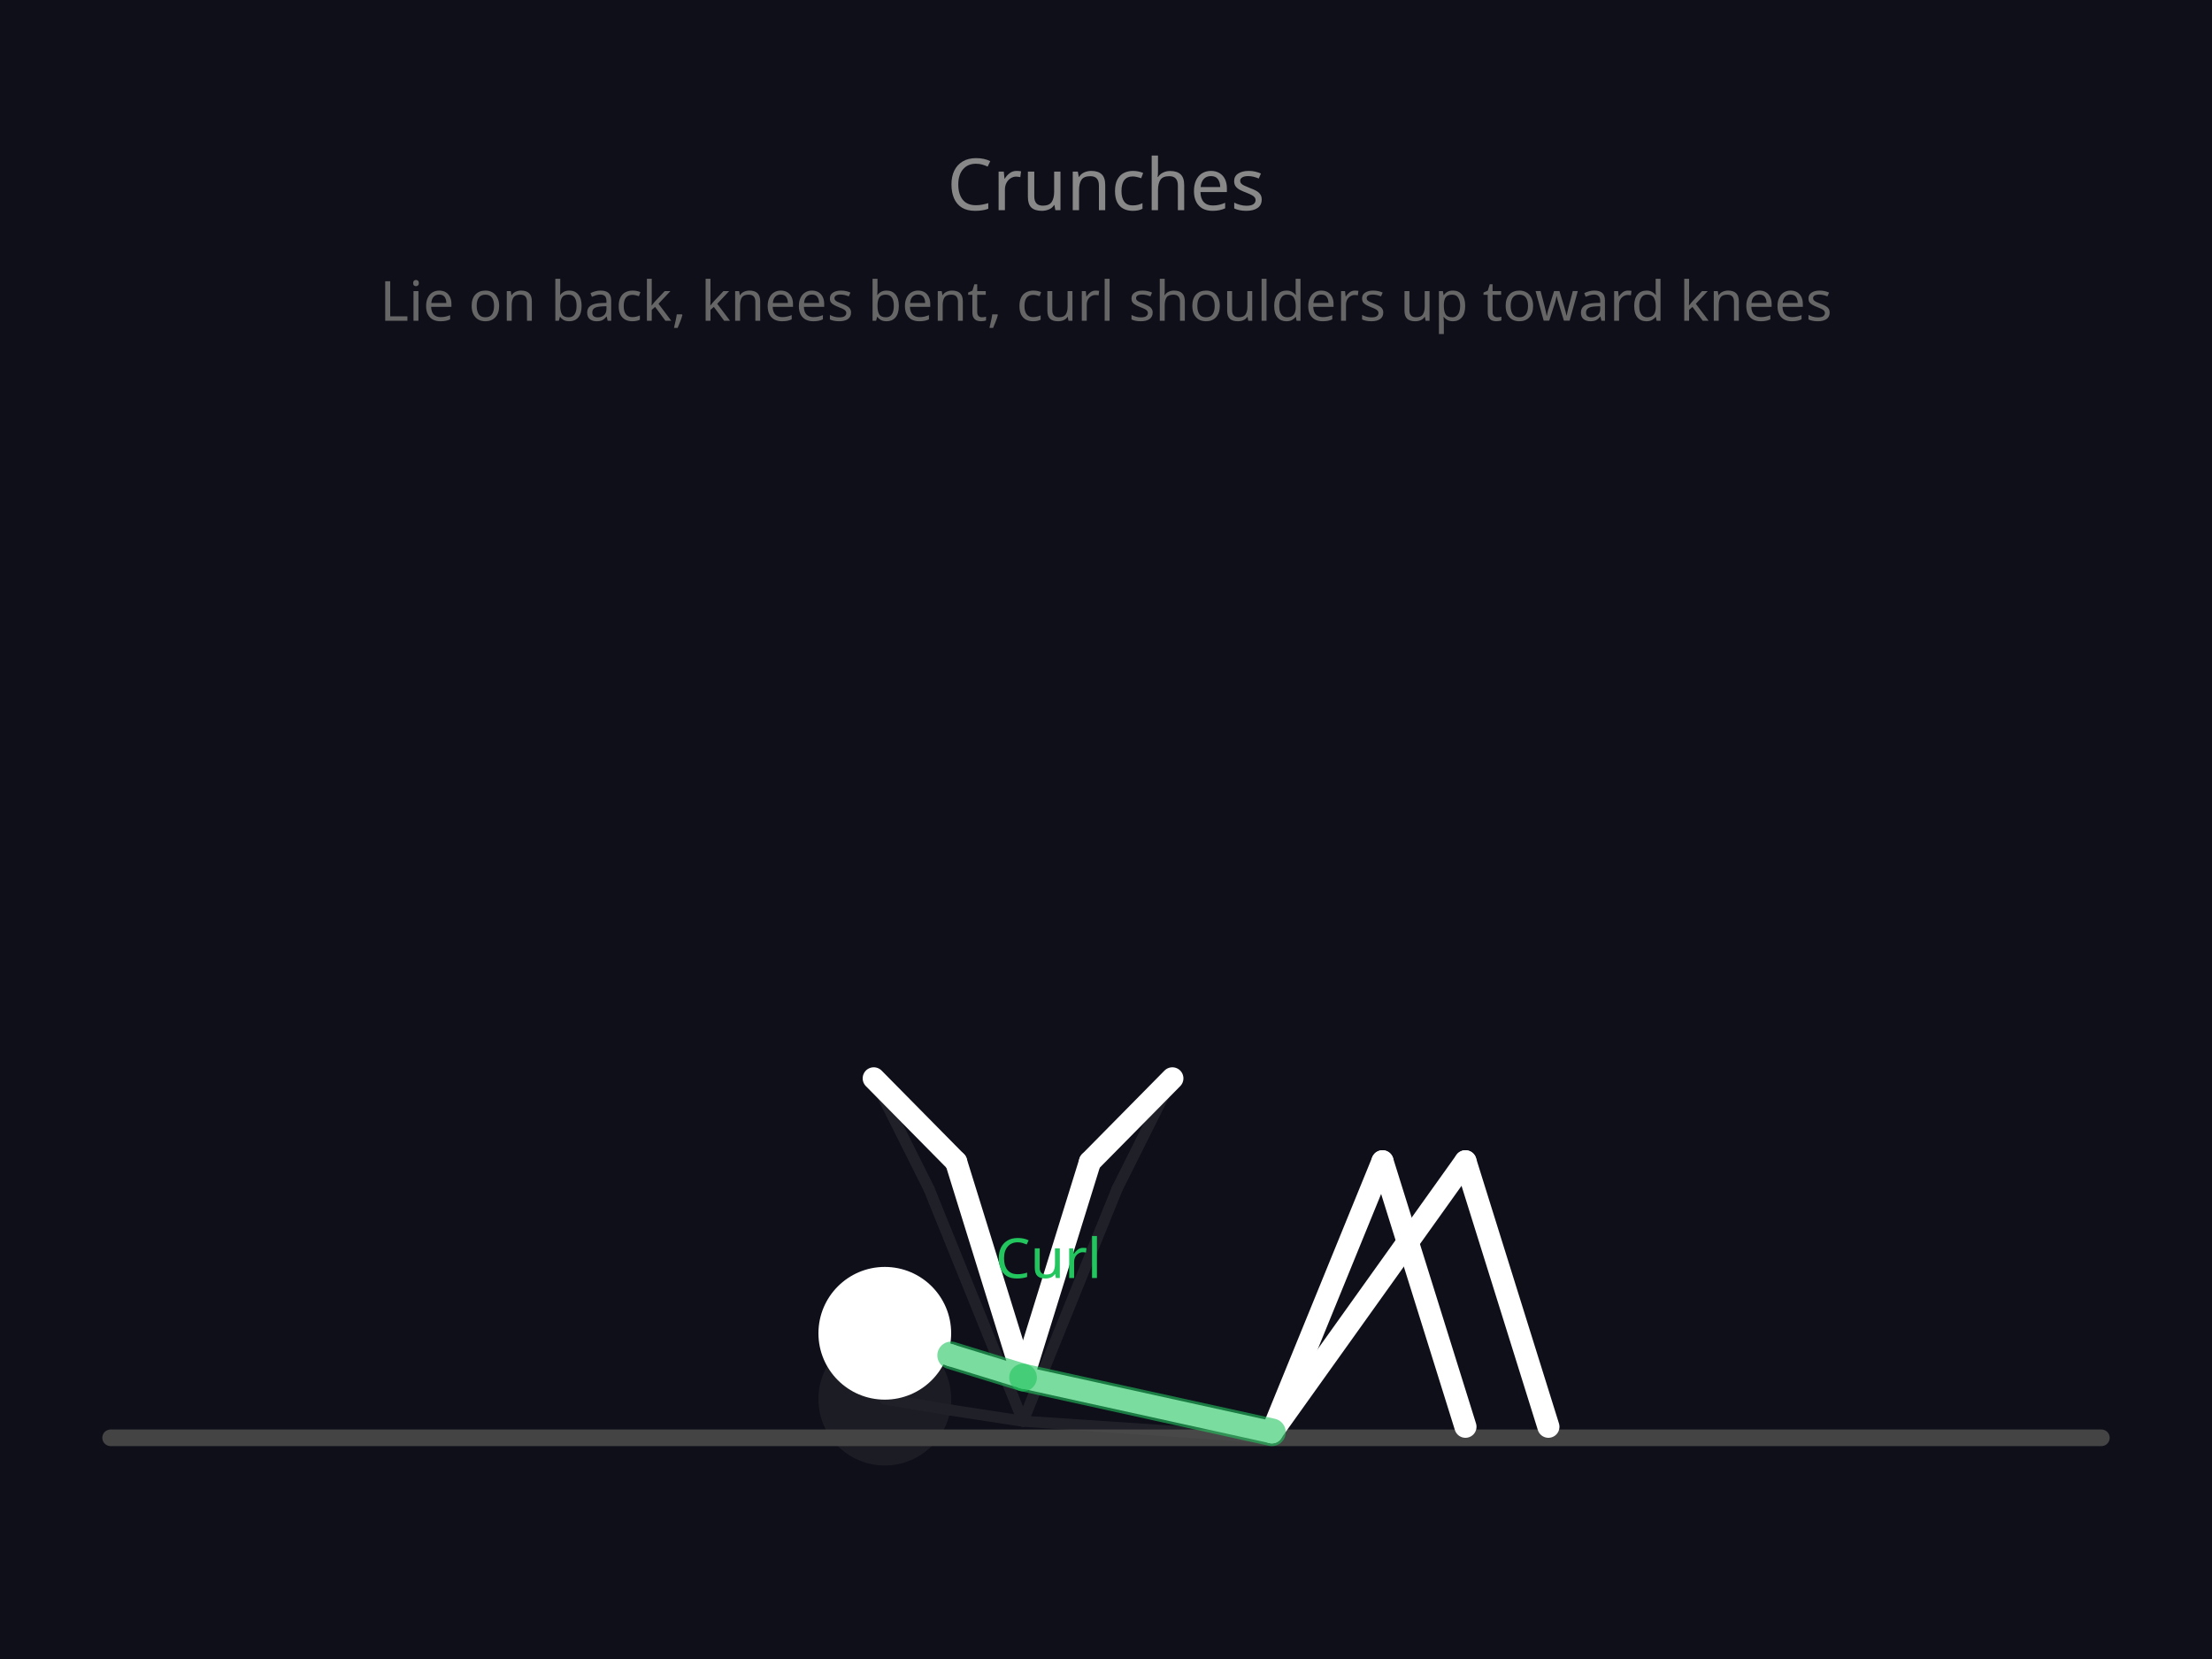
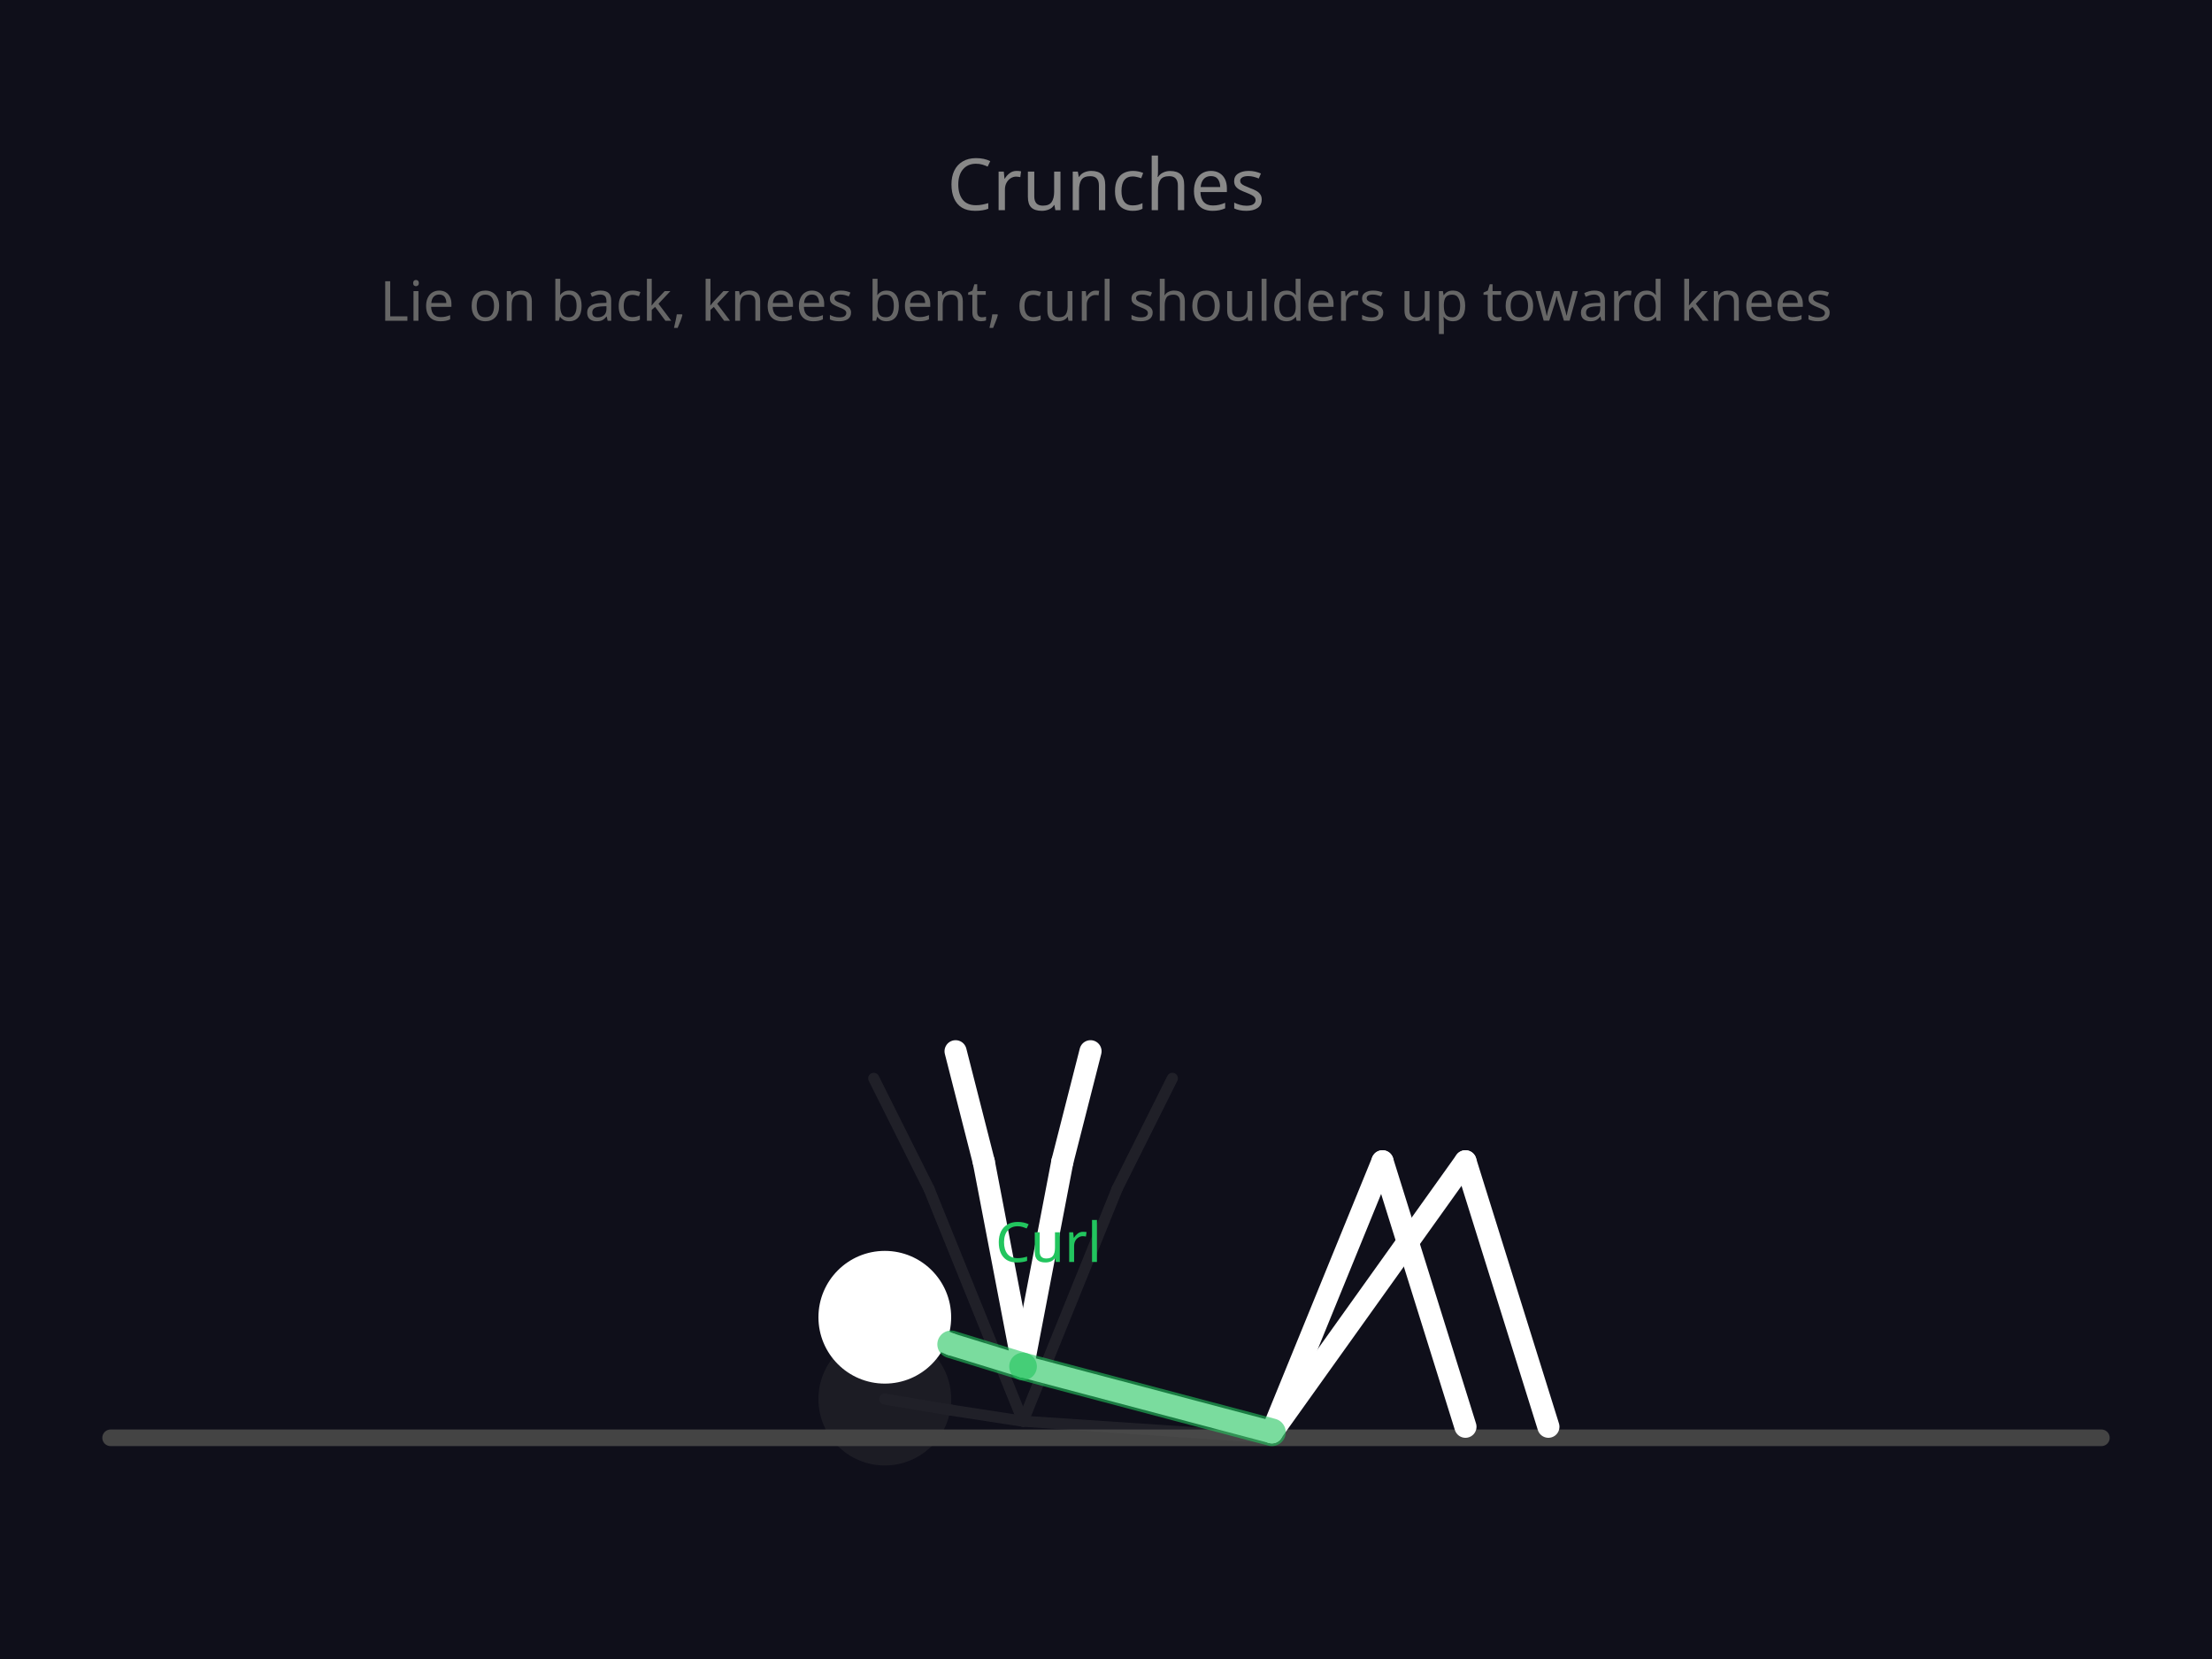
<svg xmlns="http://www.w3.org/2000/svg" viewBox="0 0 400 300">
  <rect width="400" height="300" fill="#0f0f1a" />
  <line x1="20" y1="260" x2="380" y2="260" stroke="#444" stroke-width="3" stroke-linecap="round" />
  <text x="200" y="38" fill="#888" font-size="13" font-family="sans-serif" text-anchor="middle">Crunches</text>
  <text x="200" y="58" fill="#666" font-size="10" font-family="sans-serif" text-anchor="middle">Lie on back, knees bent, curl shoulders up toward knees</text>
  <g stroke="#555" stroke-width="2" fill="none" stroke-linecap="round" stroke-linejoin="round" opacity="0.25">
    <circle cx="160" cy="253" r="12" fill="#444" stroke="none" />
    <line x1="160" y1="253" x2="172" y2="255" />
    <line x1="172" y1="255" x2="185" y2="257" />
    <line x1="185" y1="257" x2="230" y2="260" />
    <line x1="185" y1="257" x2="168" y2="215" />
    <line x1="168" y1="215" x2="158" y2="195" />
    <line x1="185" y1="257" x2="202" y2="215" />
    <line x1="202" y1="215" x2="212" y2="195" />
    <line x1="230" y1="260" x2="265" y2="210" />
    <line x1="265" y1="210" x2="280" y2="258" />
    <line x1="230" y1="260" x2="250" y2="210" />
    <line x1="250" y1="210" x2="265" y2="258" />
  </g>
  <g stroke="#FFF" stroke-width="4" fill="none" stroke-linecap="round" stroke-linejoin="round">
-     <circle cx="160" cy="241.1" r="12" fill="#FFF" stroke="none" />
-     <line x1="160" y1="241.1" x2="172" y2="245.1" />
-     <line x1="172" y1="245.1" x2="185" y2="249.1" />
-     <line x1="185" y1="249.1" x2="230" y2="259" />
-     <line x1="185" y1="249.1" x2="172.9" y2="210.1" />
-     <line x1="172.9" y1="210.1" x2="158" y2="195" />
-     <line x1="185" y1="249.1" x2="197.1" y2="210.1" />
-     <line x1="197.1" y1="210.1" x2="212" y2="195" />
+     <circle cx="160" cy="238.2" r="12" fill="#FFF" stroke="none" />
+     <line x1="160" y1="238.2" x2="172" y2="243.1" />
+     <line x1="172" y1="243.1" x2="185" y2="247.1" />
+     <line x1="185" y1="247.1" x2="230" y2="259" />
+     <line x1="185" y1="247.1" x2="177.9" y2="210.1" />
+     <line x1="177.9" y1="210.1" x2="172.8" y2="190.1" />
+     <line x1="185" y1="247.1" x2="192.1" y2="210.1" />
+     <line x1="192.1" y1="210.1" x2="197.2" y2="190.1" />
    <line x1="230" y1="259" x2="265" y2="210" />
    <line x1="265" y1="210" x2="280" y2="258" />
    <line x1="230" y1="259" x2="250" y2="210" />
    <line x1="250" y1="210" x2="265" y2="258" />
-     <line x1="172" y1="245.1" x2="185" y2="249.1" stroke="#22C55E" stroke-width="5" opacity="0.6" />
-     <line x1="185" y1="249.1" x2="230" y2="259" stroke="#22C55E" stroke-width="5" opacity="0.6" />
+     <line x1="172" y1="243.1" x2="185" y2="247.1" stroke="#22C55E" stroke-width="5" opacity="0.6" />
+     <line x1="185" y1="247.1" x2="230" y2="259" stroke="#22C55E" stroke-width="5" opacity="0.6" />
  </g>
-   <text x="180" y="231.1" fill="#22C55E" font-size="10" font-family="sans-serif">Curl</text>
+   <text x="180" y="228.2" fill="#22C55E" font-size="10" font-family="sans-serif">Curl</text>
</svg>
